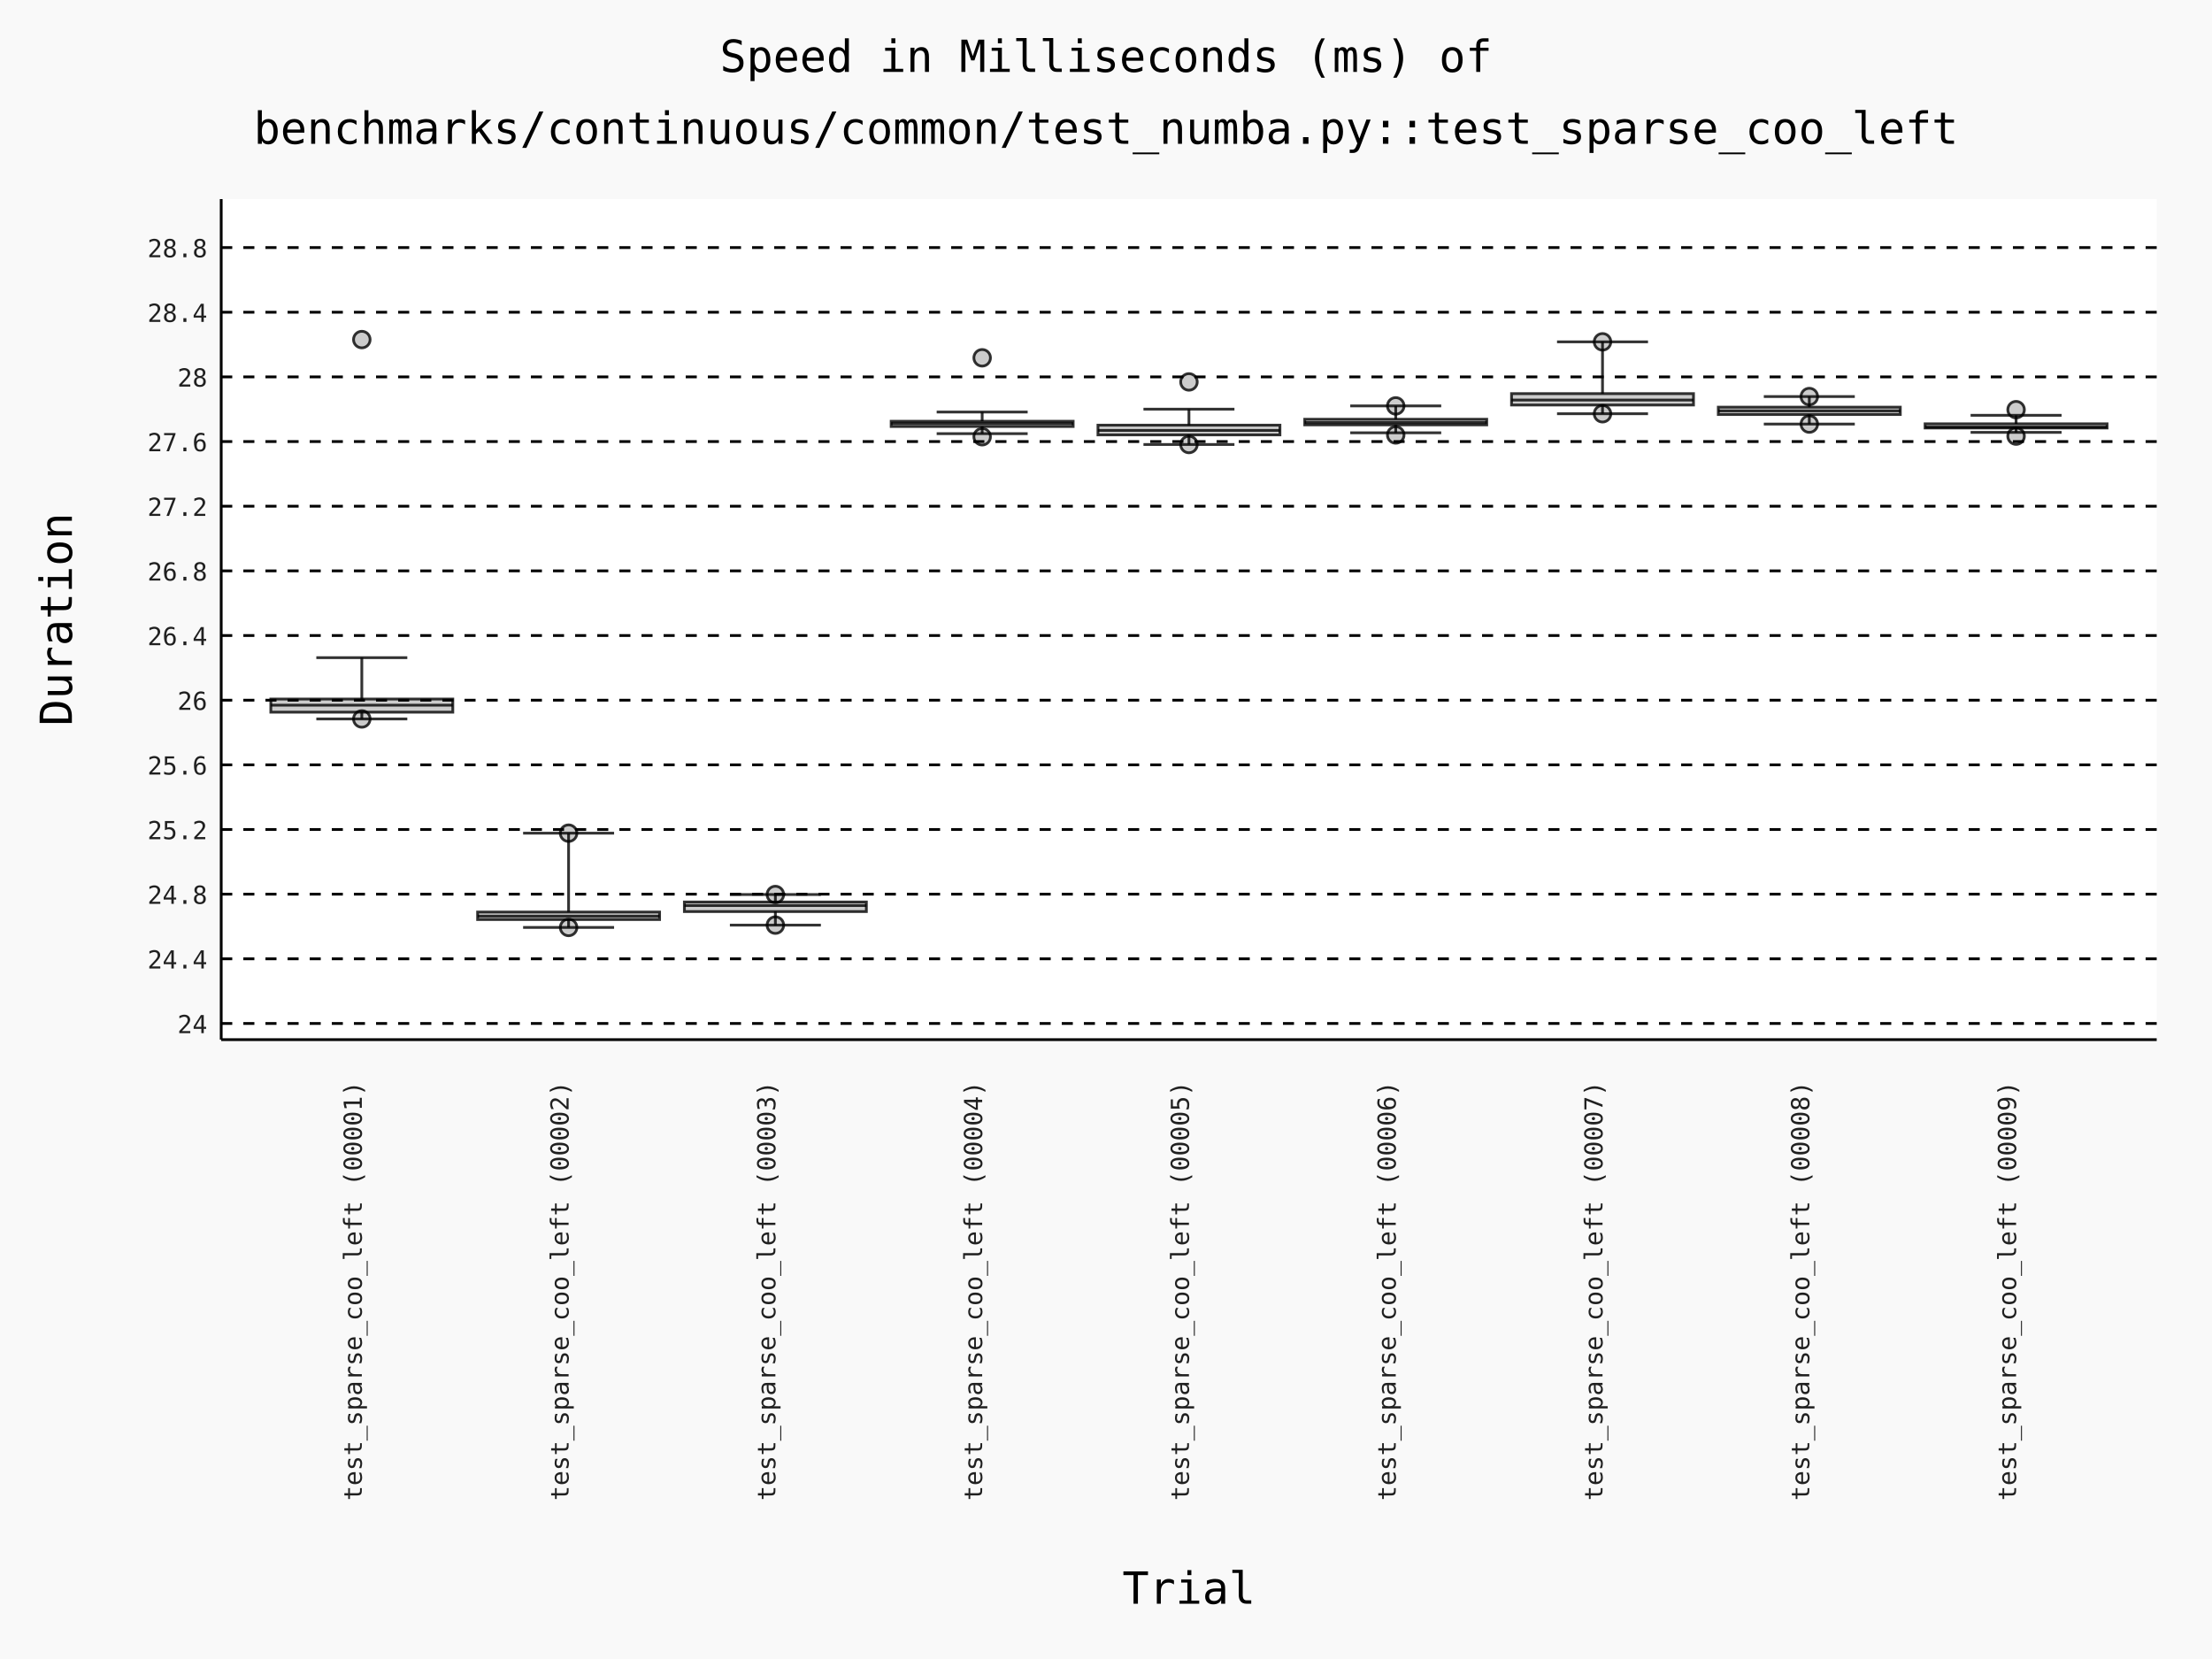
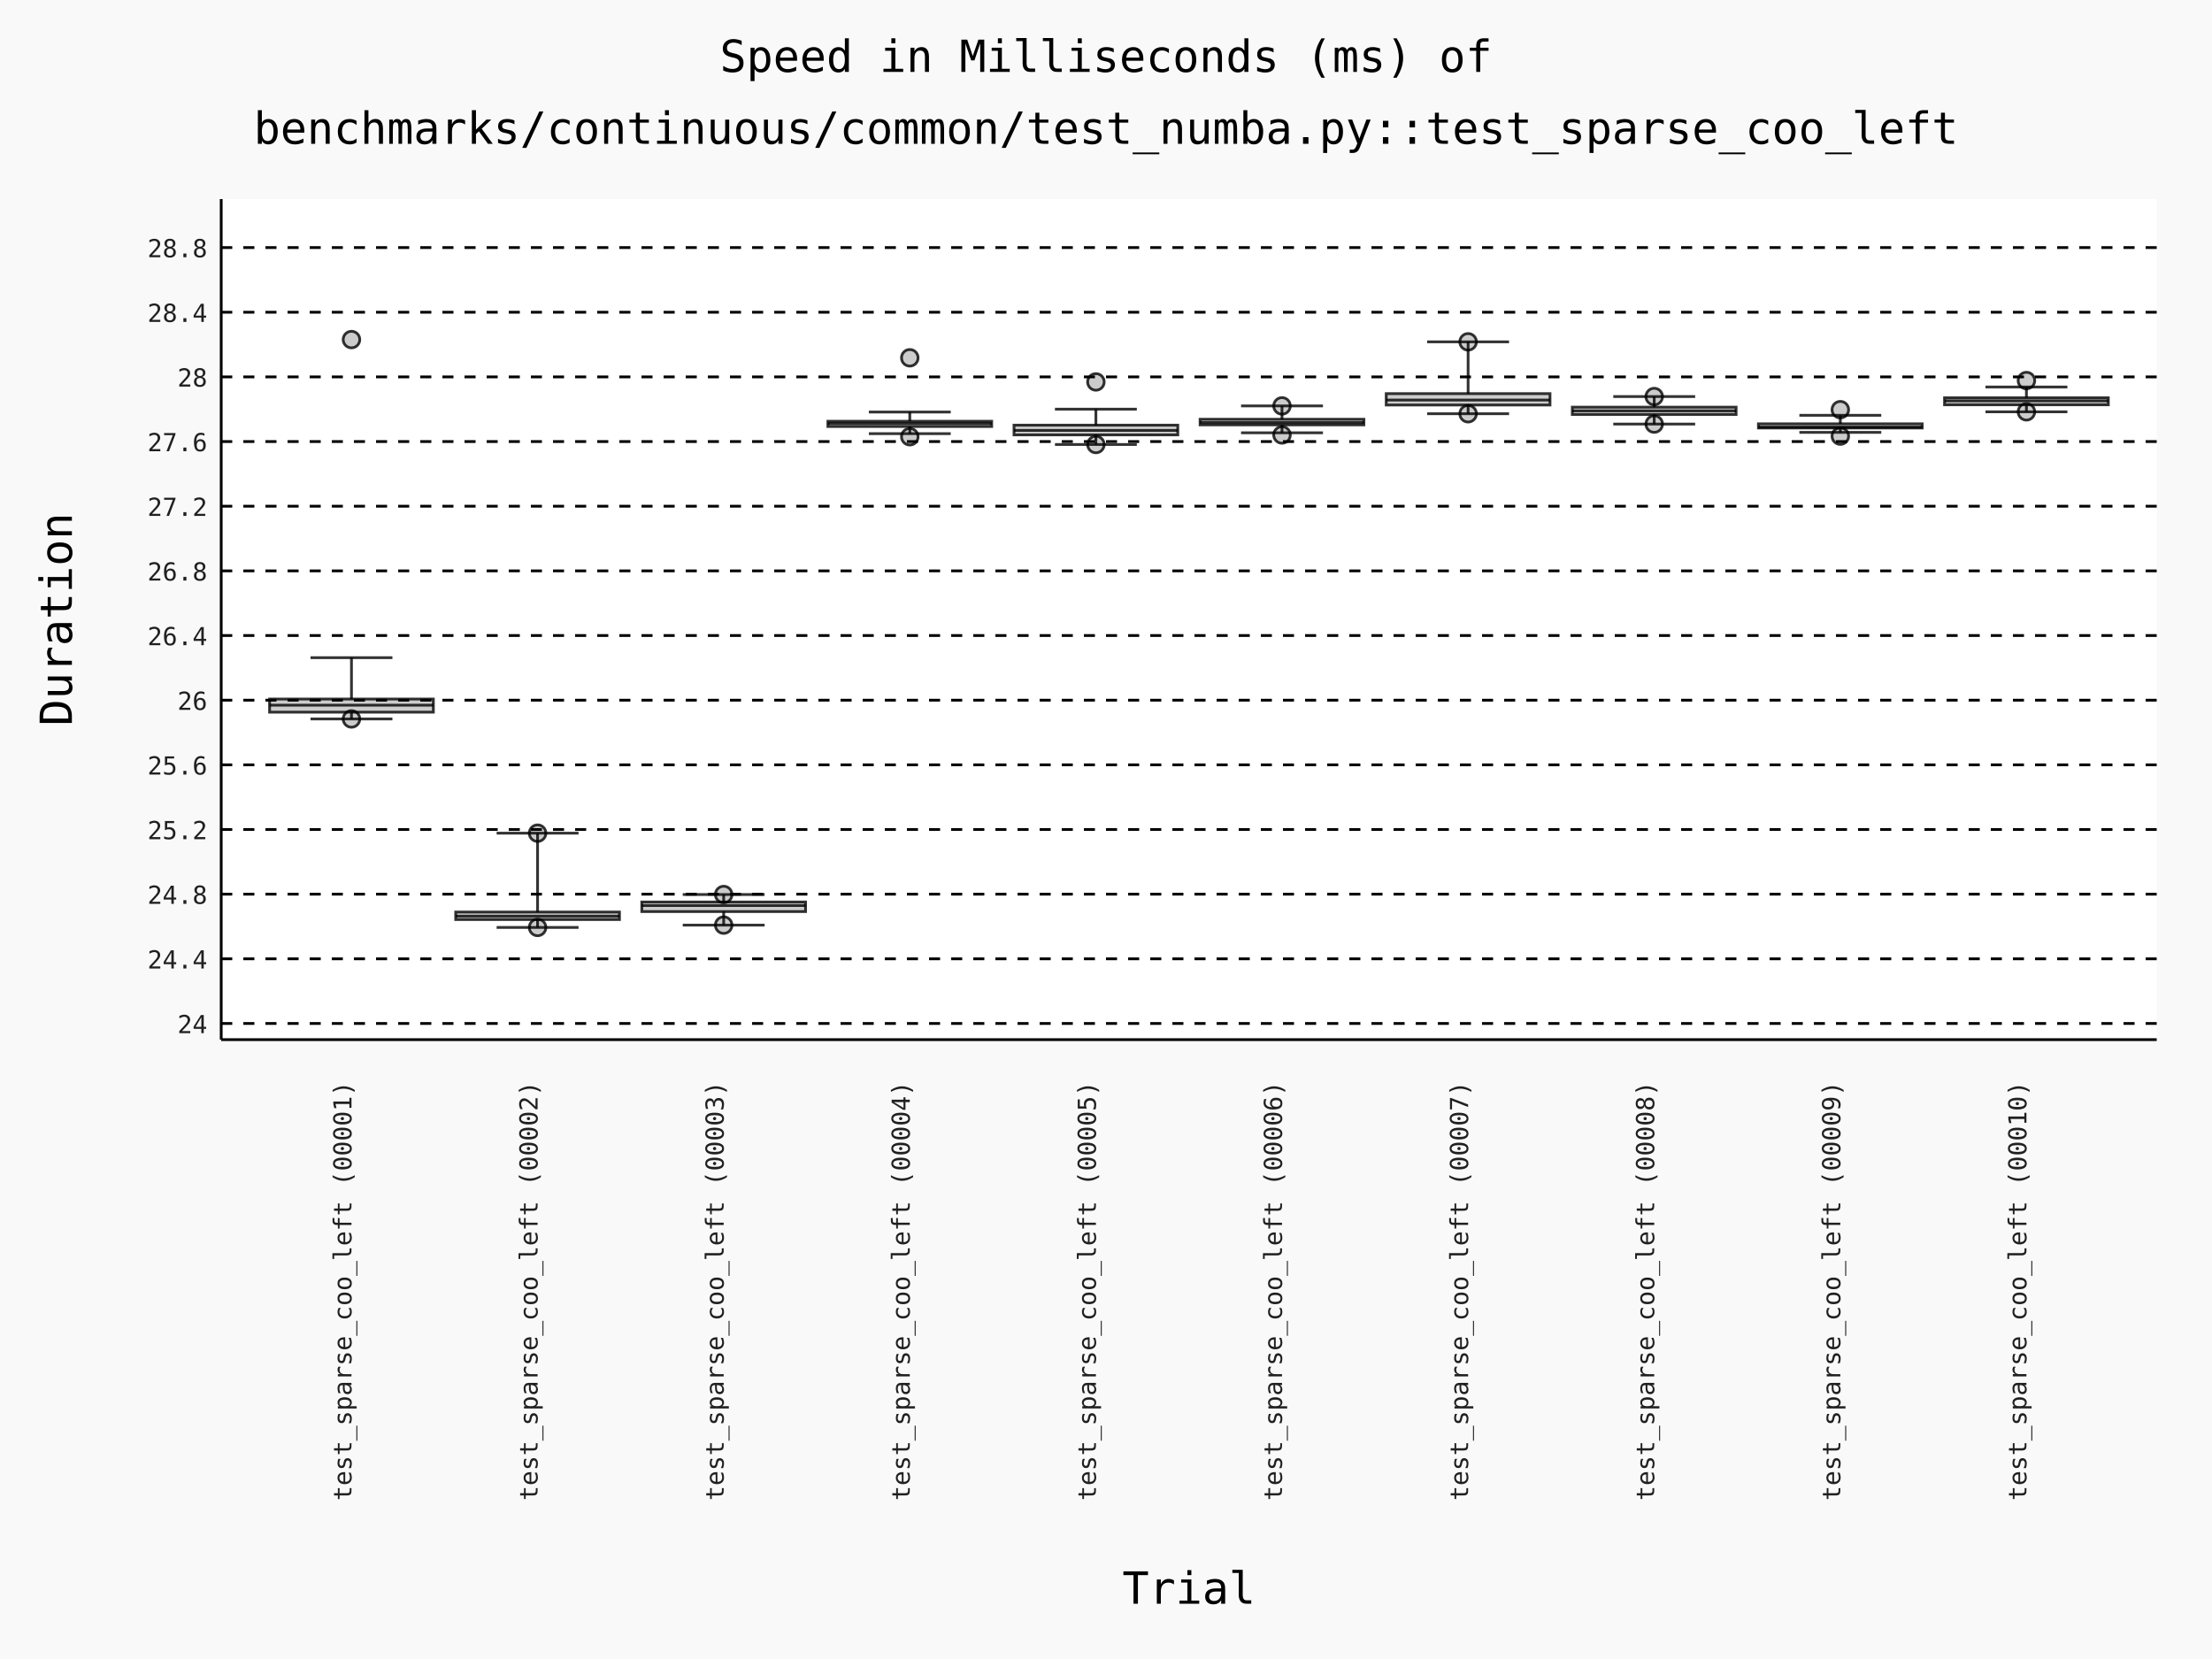
- <svg xmlns="http://www.w3.org/2000/svg" id="chart-2592ac19-e0fc-43cc-8544-bf3183330706" class="pygal-chart" viewBox="0 0 800 600">
+ <svg xmlns="http://www.w3.org/2000/svg" id="chart-195b8706-46e6-4182-ae21-75e64241de9d" class="pygal-chart" viewBox="0 0 800 600">
  <defs>
-     <style type="text/css">#chart-2592ac19-e0fc-43cc-8544-bf3183330706{-webkit-user-select:none;-webkit-font-smoothing:antialiased;font-family:Consolas,"Deja Vu Sans Mono","Bitstream Vera Sans Mono","Courier New",monospace}#chart-2592ac19-e0fc-43cc-8544-bf3183330706 .title{font-family:Consolas,"Deja Vu Sans Mono","Bitstream Vera Sans Mono","Courier New",monospace;font-size:16px}#chart-2592ac19-e0fc-43cc-8544-bf3183330706 .legends .legend text{font-family:Consolas,"Deja Vu Sans Mono","Bitstream Vera Sans Mono","Courier New",monospace;font-size:14px}#chart-2592ac19-e0fc-43cc-8544-bf3183330706 .axis text{font-family:Consolas,"Deja Vu Sans Mono","Bitstream Vera Sans Mono","Courier New",monospace;font-size:10px}#chart-2592ac19-e0fc-43cc-8544-bf3183330706 .axis text.major{font-family:Consolas,"Deja Vu Sans Mono","Bitstream Vera Sans Mono","Courier New",monospace;font-size:10px}#chart-2592ac19-e0fc-43cc-8544-bf3183330706 .text-overlay text.value{font-family:Consolas,"Deja Vu Sans Mono","Bitstream Vera Sans Mono","Courier New",monospace;font-size:16px}#chart-2592ac19-e0fc-43cc-8544-bf3183330706 .text-overlay text.label{font-family:Consolas,"Deja Vu Sans Mono","Bitstream Vera Sans Mono","Courier New",monospace;font-size:10px}#chart-2592ac19-e0fc-43cc-8544-bf3183330706 .tooltip{font-family:Consolas,"Deja Vu Sans Mono","Bitstream Vera Sans Mono","Courier New",monospace;font-size:14px}#chart-2592ac19-e0fc-43cc-8544-bf3183330706 text.no_data{font-family:Consolas,"Deja Vu Sans Mono","Bitstream Vera Sans Mono","Courier New",monospace;font-size:64px}
- #chart-2592ac19-e0fc-43cc-8544-bf3183330706{background-color:rgba(249,249,249,1)}#chart-2592ac19-e0fc-43cc-8544-bf3183330706 path,#chart-2592ac19-e0fc-43cc-8544-bf3183330706 line,#chart-2592ac19-e0fc-43cc-8544-bf3183330706 rect,#chart-2592ac19-e0fc-43cc-8544-bf3183330706 circle{-webkit-transition:150ms;-moz-transition:150ms;transition:150ms}#chart-2592ac19-e0fc-43cc-8544-bf3183330706 .graph &gt; .background{fill:rgba(249,249,249,1)}#chart-2592ac19-e0fc-43cc-8544-bf3183330706 .plot &gt; .background{fill:rgba(255,255,255,1)}#chart-2592ac19-e0fc-43cc-8544-bf3183330706 .graph{fill:rgba(0,0,0,.87)}#chart-2592ac19-e0fc-43cc-8544-bf3183330706 text.no_data{fill:rgba(0,0,0,1)}#chart-2592ac19-e0fc-43cc-8544-bf3183330706 .title{fill:rgba(0,0,0,1)}#chart-2592ac19-e0fc-43cc-8544-bf3183330706 .legends .legend text{fill:rgba(0,0,0,.87)}#chart-2592ac19-e0fc-43cc-8544-bf3183330706 .legends .legend:hover text{fill:rgba(0,0,0,1)}#chart-2592ac19-e0fc-43cc-8544-bf3183330706 .axis .line{stroke:rgba(0,0,0,1)}#chart-2592ac19-e0fc-43cc-8544-bf3183330706 .axis .guide.line{stroke:rgba(0,0,0,.54)}#chart-2592ac19-e0fc-43cc-8544-bf3183330706 .axis .major.line{stroke:rgba(0,0,0,.87)}#chart-2592ac19-e0fc-43cc-8544-bf3183330706 .axis text.major{fill:rgba(0,0,0,1)}#chart-2592ac19-e0fc-43cc-8544-bf3183330706 .axis.y .guides:hover .guide.line,#chart-2592ac19-e0fc-43cc-8544-bf3183330706 .line-graph .axis.x .guides:hover .guide.line,#chart-2592ac19-e0fc-43cc-8544-bf3183330706 .stackedline-graph .axis.x .guides:hover .guide.line,#chart-2592ac19-e0fc-43cc-8544-bf3183330706 .xy-graph .axis.x .guides:hover .guide.line{stroke:rgba(0,0,0,1)}#chart-2592ac19-e0fc-43cc-8544-bf3183330706 .axis .guides:hover text{fill:rgba(0,0,0,1)}#chart-2592ac19-e0fc-43cc-8544-bf3183330706 .reactive{fill-opacity:.7;stroke-opacity:.8;stroke-width:1}#chart-2592ac19-e0fc-43cc-8544-bf3183330706 .ci{stroke:rgba(0,0,0,.87)}#chart-2592ac19-e0fc-43cc-8544-bf3183330706 .reactive.active,#chart-2592ac19-e0fc-43cc-8544-bf3183330706 .active .reactive{fill-opacity:.8;stroke-opacity:.9;stroke-width:4}#chart-2592ac19-e0fc-43cc-8544-bf3183330706 .ci .reactive.active{stroke-width:1.5}#chart-2592ac19-e0fc-43cc-8544-bf3183330706 .series text{fill:rgba(0,0,0,1)}#chart-2592ac19-e0fc-43cc-8544-bf3183330706 .tooltip rect{fill:rgba(255,255,255,1);stroke:rgba(0,0,0,1);-webkit-transition:opacity 150ms;-moz-transition:opacity 150ms;transition:opacity 150ms}#chart-2592ac19-e0fc-43cc-8544-bf3183330706 .tooltip .label{fill:rgba(0,0,0,.87)}#chart-2592ac19-e0fc-43cc-8544-bf3183330706 .tooltip .label{fill:rgba(0,0,0,.87)}#chart-2592ac19-e0fc-43cc-8544-bf3183330706 .tooltip .legend{font-size:.8em;fill:rgba(0,0,0,.54)}#chart-2592ac19-e0fc-43cc-8544-bf3183330706 .tooltip .x_label{font-size:.6em;fill:rgba(0,0,0,1)}#chart-2592ac19-e0fc-43cc-8544-bf3183330706 .tooltip .xlink{font-size:.5em;text-decoration:underline}#chart-2592ac19-e0fc-43cc-8544-bf3183330706 .tooltip .value{font-size:1.5em}#chart-2592ac19-e0fc-43cc-8544-bf3183330706 .bound{font-size:.5em}#chart-2592ac19-e0fc-43cc-8544-bf3183330706 .max-value{font-size:.75em;fill:rgba(0,0,0,.54)}#chart-2592ac19-e0fc-43cc-8544-bf3183330706 .map-element{fill:rgba(255,255,255,1);stroke:rgba(0,0,0,.54) !important}#chart-2592ac19-e0fc-43cc-8544-bf3183330706 .map-element .reactive{fill-opacity:inherit;stroke-opacity:inherit}#chart-2592ac19-e0fc-43cc-8544-bf3183330706 .color-0,#chart-2592ac19-e0fc-43cc-8544-bf3183330706 .color-0 a:visited{stroke:#000000;fill:#000000}#chart-2592ac19-e0fc-43cc-8544-bf3183330706 .color-1,#chart-2592ac19-e0fc-43cc-8544-bf3183330706 .color-1 a:visited{stroke:#000000;fill:#000000}#chart-2592ac19-e0fc-43cc-8544-bf3183330706 .color-2,#chart-2592ac19-e0fc-43cc-8544-bf3183330706 .color-2 a:visited{stroke:#000000;fill:#000000}#chart-2592ac19-e0fc-43cc-8544-bf3183330706 .color-3,#chart-2592ac19-e0fc-43cc-8544-bf3183330706 .color-3 a:visited{stroke:#000000;fill:#000000}#chart-2592ac19-e0fc-43cc-8544-bf3183330706 .color-4,#chart-2592ac19-e0fc-43cc-8544-bf3183330706 .color-4 a:visited{stroke:#000000;fill:#000000}#chart-2592ac19-e0fc-43cc-8544-bf3183330706 .color-5,#chart-2592ac19-e0fc-43cc-8544-bf3183330706 .color-5 a:visited{stroke:#000000;fill:#000000}#chart-2592ac19-e0fc-43cc-8544-bf3183330706 .color-6,#chart-2592ac19-e0fc-43cc-8544-bf3183330706 .color-6 a:visited{stroke:#000000;fill:#000000}#chart-2592ac19-e0fc-43cc-8544-bf3183330706 .color-7,#chart-2592ac19-e0fc-43cc-8544-bf3183330706 .color-7 a:visited{stroke:#000000;fill:#000000}#chart-2592ac19-e0fc-43cc-8544-bf3183330706 .color-8,#chart-2592ac19-e0fc-43cc-8544-bf3183330706 .color-8 a:visited{stroke:#000000;fill:#000000}#chart-2592ac19-e0fc-43cc-8544-bf3183330706 .text-overlay .color-0 text{fill:white}#chart-2592ac19-e0fc-43cc-8544-bf3183330706 .text-overlay .color-1 text{fill:white}#chart-2592ac19-e0fc-43cc-8544-bf3183330706 .text-overlay .color-2 text{fill:white}#chart-2592ac19-e0fc-43cc-8544-bf3183330706 .text-overlay .color-3 text{fill:white}#chart-2592ac19-e0fc-43cc-8544-bf3183330706 .text-overlay .color-4 text{fill:white}#chart-2592ac19-e0fc-43cc-8544-bf3183330706 .text-overlay .color-5 text{fill:white}#chart-2592ac19-e0fc-43cc-8544-bf3183330706 .text-overlay .color-6 text{fill:white}#chart-2592ac19-e0fc-43cc-8544-bf3183330706 .text-overlay .color-7 text{fill:white}#chart-2592ac19-e0fc-43cc-8544-bf3183330706 .text-overlay .color-8 text{fill:white}
- #chart-2592ac19-e0fc-43cc-8544-bf3183330706 text.no_data{text-anchor:middle}#chart-2592ac19-e0fc-43cc-8544-bf3183330706 .guide.line{fill:none}#chart-2592ac19-e0fc-43cc-8544-bf3183330706 .centered{text-anchor:middle}#chart-2592ac19-e0fc-43cc-8544-bf3183330706 .title{text-anchor:middle}#chart-2592ac19-e0fc-43cc-8544-bf3183330706 .legends .legend text{fill-opacity:1}#chart-2592ac19-e0fc-43cc-8544-bf3183330706 .axis.x text{text-anchor:middle}#chart-2592ac19-e0fc-43cc-8544-bf3183330706 .axis.x:not(.web) text[transform]{text-anchor:start}#chart-2592ac19-e0fc-43cc-8544-bf3183330706 .axis.x:not(.web) text[transform].backwards{text-anchor:end}#chart-2592ac19-e0fc-43cc-8544-bf3183330706 .axis.y text{text-anchor:end}#chart-2592ac19-e0fc-43cc-8544-bf3183330706 .axis.y text[transform].backwards{text-anchor:start}#chart-2592ac19-e0fc-43cc-8544-bf3183330706 .axis.y2 text{text-anchor:start}#chart-2592ac19-e0fc-43cc-8544-bf3183330706 .axis.y2 text[transform].backwards{text-anchor:end}#chart-2592ac19-e0fc-43cc-8544-bf3183330706 .axis .guide.line{stroke-dasharray:4,4;stroke:black}#chart-2592ac19-e0fc-43cc-8544-bf3183330706 .axis .major.guide.line{stroke-dasharray:6,6;stroke:black}#chart-2592ac19-e0fc-43cc-8544-bf3183330706 .horizontal .axis.y .guide.line,#chart-2592ac19-e0fc-43cc-8544-bf3183330706 .horizontal .axis.y2 .guide.line,#chart-2592ac19-e0fc-43cc-8544-bf3183330706 .vertical .axis.x .guide.line{opacity:0}#chart-2592ac19-e0fc-43cc-8544-bf3183330706 .horizontal .axis.always_show .guide.line,#chart-2592ac19-e0fc-43cc-8544-bf3183330706 .vertical .axis.always_show .guide.line{opacity:1 !important}#chart-2592ac19-e0fc-43cc-8544-bf3183330706 .axis.y .guides:hover .guide.line,#chart-2592ac19-e0fc-43cc-8544-bf3183330706 .axis.y2 .guides:hover .guide.line,#chart-2592ac19-e0fc-43cc-8544-bf3183330706 .axis.x .guides:hover .guide.line{opacity:1}#chart-2592ac19-e0fc-43cc-8544-bf3183330706 .axis .guides:hover text{opacity:1}#chart-2592ac19-e0fc-43cc-8544-bf3183330706 .nofill{fill:none}#chart-2592ac19-e0fc-43cc-8544-bf3183330706 .subtle-fill{fill-opacity:.2}#chart-2592ac19-e0fc-43cc-8544-bf3183330706 .dot{stroke-width:1px;fill-opacity:1;stroke-opacity:1}#chart-2592ac19-e0fc-43cc-8544-bf3183330706 .dot.active{stroke-width:5px}#chart-2592ac19-e0fc-43cc-8544-bf3183330706 .dot.negative{fill:transparent}#chart-2592ac19-e0fc-43cc-8544-bf3183330706 text,#chart-2592ac19-e0fc-43cc-8544-bf3183330706 tspan{stroke:none !important}#chart-2592ac19-e0fc-43cc-8544-bf3183330706 .series text.active{opacity:1}#chart-2592ac19-e0fc-43cc-8544-bf3183330706 .tooltip rect{fill-opacity:.95;stroke-width:.5}#chart-2592ac19-e0fc-43cc-8544-bf3183330706 .tooltip text{fill-opacity:1}#chart-2592ac19-e0fc-43cc-8544-bf3183330706 .showable{visibility:hidden}#chart-2592ac19-e0fc-43cc-8544-bf3183330706 .showable.shown{visibility:visible}#chart-2592ac19-e0fc-43cc-8544-bf3183330706 .gauge-background{fill:rgba(229,229,229,1);stroke:none}#chart-2592ac19-e0fc-43cc-8544-bf3183330706 .bg-lines{stroke:rgba(249,249,249,1);stroke-width:2px}
+     <style type="text/css">#chart-195b8706-46e6-4182-ae21-75e64241de9d{-webkit-user-select:none;-webkit-font-smoothing:antialiased;font-family:Consolas,"Deja Vu Sans Mono","Bitstream Vera Sans Mono","Courier New",monospace}#chart-195b8706-46e6-4182-ae21-75e64241de9d .title{font-family:Consolas,"Deja Vu Sans Mono","Bitstream Vera Sans Mono","Courier New",monospace;font-size:16px}#chart-195b8706-46e6-4182-ae21-75e64241de9d .legends .legend text{font-family:Consolas,"Deja Vu Sans Mono","Bitstream Vera Sans Mono","Courier New",monospace;font-size:14px}#chart-195b8706-46e6-4182-ae21-75e64241de9d .axis text{font-family:Consolas,"Deja Vu Sans Mono","Bitstream Vera Sans Mono","Courier New",monospace;font-size:10px}#chart-195b8706-46e6-4182-ae21-75e64241de9d .axis text.major{font-family:Consolas,"Deja Vu Sans Mono","Bitstream Vera Sans Mono","Courier New",monospace;font-size:10px}#chart-195b8706-46e6-4182-ae21-75e64241de9d .text-overlay text.value{font-family:Consolas,"Deja Vu Sans Mono","Bitstream Vera Sans Mono","Courier New",monospace;font-size:16px}#chart-195b8706-46e6-4182-ae21-75e64241de9d .text-overlay text.label{font-family:Consolas,"Deja Vu Sans Mono","Bitstream Vera Sans Mono","Courier New",monospace;font-size:10px}#chart-195b8706-46e6-4182-ae21-75e64241de9d .tooltip{font-family:Consolas,"Deja Vu Sans Mono","Bitstream Vera Sans Mono","Courier New",monospace;font-size:14px}#chart-195b8706-46e6-4182-ae21-75e64241de9d text.no_data{font-family:Consolas,"Deja Vu Sans Mono","Bitstream Vera Sans Mono","Courier New",monospace;font-size:64px}
+ #chart-195b8706-46e6-4182-ae21-75e64241de9d{background-color:rgba(249,249,249,1)}#chart-195b8706-46e6-4182-ae21-75e64241de9d path,#chart-195b8706-46e6-4182-ae21-75e64241de9d line,#chart-195b8706-46e6-4182-ae21-75e64241de9d rect,#chart-195b8706-46e6-4182-ae21-75e64241de9d circle{-webkit-transition:150ms;-moz-transition:150ms;transition:150ms}#chart-195b8706-46e6-4182-ae21-75e64241de9d .graph &gt; .background{fill:rgba(249,249,249,1)}#chart-195b8706-46e6-4182-ae21-75e64241de9d .plot &gt; .background{fill:rgba(255,255,255,1)}#chart-195b8706-46e6-4182-ae21-75e64241de9d .graph{fill:rgba(0,0,0,.87)}#chart-195b8706-46e6-4182-ae21-75e64241de9d text.no_data{fill:rgba(0,0,0,1)}#chart-195b8706-46e6-4182-ae21-75e64241de9d .title{fill:rgba(0,0,0,1)}#chart-195b8706-46e6-4182-ae21-75e64241de9d .legends .legend text{fill:rgba(0,0,0,.87)}#chart-195b8706-46e6-4182-ae21-75e64241de9d .legends .legend:hover text{fill:rgba(0,0,0,1)}#chart-195b8706-46e6-4182-ae21-75e64241de9d .axis .line{stroke:rgba(0,0,0,1)}#chart-195b8706-46e6-4182-ae21-75e64241de9d .axis .guide.line{stroke:rgba(0,0,0,.54)}#chart-195b8706-46e6-4182-ae21-75e64241de9d .axis .major.line{stroke:rgba(0,0,0,.87)}#chart-195b8706-46e6-4182-ae21-75e64241de9d .axis text.major{fill:rgba(0,0,0,1)}#chart-195b8706-46e6-4182-ae21-75e64241de9d .axis.y .guides:hover .guide.line,#chart-195b8706-46e6-4182-ae21-75e64241de9d .line-graph .axis.x .guides:hover .guide.line,#chart-195b8706-46e6-4182-ae21-75e64241de9d .stackedline-graph .axis.x .guides:hover .guide.line,#chart-195b8706-46e6-4182-ae21-75e64241de9d .xy-graph .axis.x .guides:hover .guide.line{stroke:rgba(0,0,0,1)}#chart-195b8706-46e6-4182-ae21-75e64241de9d .axis .guides:hover text{fill:rgba(0,0,0,1)}#chart-195b8706-46e6-4182-ae21-75e64241de9d .reactive{fill-opacity:.7;stroke-opacity:.8;stroke-width:1}#chart-195b8706-46e6-4182-ae21-75e64241de9d .ci{stroke:rgba(0,0,0,.87)}#chart-195b8706-46e6-4182-ae21-75e64241de9d .reactive.active,#chart-195b8706-46e6-4182-ae21-75e64241de9d .active .reactive{fill-opacity:.8;stroke-opacity:.9;stroke-width:4}#chart-195b8706-46e6-4182-ae21-75e64241de9d .ci .reactive.active{stroke-width:1.5}#chart-195b8706-46e6-4182-ae21-75e64241de9d .series text{fill:rgba(0,0,0,1)}#chart-195b8706-46e6-4182-ae21-75e64241de9d .tooltip rect{fill:rgba(255,255,255,1);stroke:rgba(0,0,0,1);-webkit-transition:opacity 150ms;-moz-transition:opacity 150ms;transition:opacity 150ms}#chart-195b8706-46e6-4182-ae21-75e64241de9d .tooltip .label{fill:rgba(0,0,0,.87)}#chart-195b8706-46e6-4182-ae21-75e64241de9d .tooltip .label{fill:rgba(0,0,0,.87)}#chart-195b8706-46e6-4182-ae21-75e64241de9d .tooltip .legend{font-size:.8em;fill:rgba(0,0,0,.54)}#chart-195b8706-46e6-4182-ae21-75e64241de9d .tooltip .x_label{font-size:.6em;fill:rgba(0,0,0,1)}#chart-195b8706-46e6-4182-ae21-75e64241de9d .tooltip .xlink{font-size:.5em;text-decoration:underline}#chart-195b8706-46e6-4182-ae21-75e64241de9d .tooltip .value{font-size:1.5em}#chart-195b8706-46e6-4182-ae21-75e64241de9d .bound{font-size:.5em}#chart-195b8706-46e6-4182-ae21-75e64241de9d .max-value{font-size:.75em;fill:rgba(0,0,0,.54)}#chart-195b8706-46e6-4182-ae21-75e64241de9d .map-element{fill:rgba(255,255,255,1);stroke:rgba(0,0,0,.54) !important}#chart-195b8706-46e6-4182-ae21-75e64241de9d .map-element .reactive{fill-opacity:inherit;stroke-opacity:inherit}#chart-195b8706-46e6-4182-ae21-75e64241de9d .color-0,#chart-195b8706-46e6-4182-ae21-75e64241de9d .color-0 a:visited{stroke:#000000;fill:#000000}#chart-195b8706-46e6-4182-ae21-75e64241de9d .color-1,#chart-195b8706-46e6-4182-ae21-75e64241de9d .color-1 a:visited{stroke:#000000;fill:#000000}#chart-195b8706-46e6-4182-ae21-75e64241de9d .color-2,#chart-195b8706-46e6-4182-ae21-75e64241de9d .color-2 a:visited{stroke:#000000;fill:#000000}#chart-195b8706-46e6-4182-ae21-75e64241de9d .color-3,#chart-195b8706-46e6-4182-ae21-75e64241de9d .color-3 a:visited{stroke:#000000;fill:#000000}#chart-195b8706-46e6-4182-ae21-75e64241de9d .color-4,#chart-195b8706-46e6-4182-ae21-75e64241de9d .color-4 a:visited{stroke:#000000;fill:#000000}#chart-195b8706-46e6-4182-ae21-75e64241de9d .color-5,#chart-195b8706-46e6-4182-ae21-75e64241de9d .color-5 a:visited{stroke:#000000;fill:#000000}#chart-195b8706-46e6-4182-ae21-75e64241de9d .color-6,#chart-195b8706-46e6-4182-ae21-75e64241de9d .color-6 a:visited{stroke:#000000;fill:#000000}#chart-195b8706-46e6-4182-ae21-75e64241de9d .color-7,#chart-195b8706-46e6-4182-ae21-75e64241de9d .color-7 a:visited{stroke:#000000;fill:#000000}#chart-195b8706-46e6-4182-ae21-75e64241de9d .color-8,#chart-195b8706-46e6-4182-ae21-75e64241de9d .color-8 a:visited{stroke:#000000;fill:#000000}#chart-195b8706-46e6-4182-ae21-75e64241de9d .color-9,#chart-195b8706-46e6-4182-ae21-75e64241de9d .color-9 a:visited{stroke:#000000;fill:#000000}#chart-195b8706-46e6-4182-ae21-75e64241de9d .text-overlay .color-0 text{fill:white}#chart-195b8706-46e6-4182-ae21-75e64241de9d .text-overlay .color-1 text{fill:white}#chart-195b8706-46e6-4182-ae21-75e64241de9d .text-overlay .color-2 text{fill:white}#chart-195b8706-46e6-4182-ae21-75e64241de9d .text-overlay .color-3 text{fill:white}#chart-195b8706-46e6-4182-ae21-75e64241de9d .text-overlay .color-4 text{fill:white}#chart-195b8706-46e6-4182-ae21-75e64241de9d .text-overlay .color-5 text{fill:white}#chart-195b8706-46e6-4182-ae21-75e64241de9d .text-overlay .color-6 text{fill:white}#chart-195b8706-46e6-4182-ae21-75e64241de9d .text-overlay .color-7 text{fill:white}#chart-195b8706-46e6-4182-ae21-75e64241de9d .text-overlay .color-8 text{fill:white}#chart-195b8706-46e6-4182-ae21-75e64241de9d .text-overlay .color-9 text{fill:white}
+ #chart-195b8706-46e6-4182-ae21-75e64241de9d text.no_data{text-anchor:middle}#chart-195b8706-46e6-4182-ae21-75e64241de9d .guide.line{fill:none}#chart-195b8706-46e6-4182-ae21-75e64241de9d .centered{text-anchor:middle}#chart-195b8706-46e6-4182-ae21-75e64241de9d .title{text-anchor:middle}#chart-195b8706-46e6-4182-ae21-75e64241de9d .legends .legend text{fill-opacity:1}#chart-195b8706-46e6-4182-ae21-75e64241de9d .axis.x text{text-anchor:middle}#chart-195b8706-46e6-4182-ae21-75e64241de9d .axis.x:not(.web) text[transform]{text-anchor:start}#chart-195b8706-46e6-4182-ae21-75e64241de9d .axis.x:not(.web) text[transform].backwards{text-anchor:end}#chart-195b8706-46e6-4182-ae21-75e64241de9d .axis.y text{text-anchor:end}#chart-195b8706-46e6-4182-ae21-75e64241de9d .axis.y text[transform].backwards{text-anchor:start}#chart-195b8706-46e6-4182-ae21-75e64241de9d .axis.y2 text{text-anchor:start}#chart-195b8706-46e6-4182-ae21-75e64241de9d .axis.y2 text[transform].backwards{text-anchor:end}#chart-195b8706-46e6-4182-ae21-75e64241de9d .axis .guide.line{stroke-dasharray:4,4;stroke:black}#chart-195b8706-46e6-4182-ae21-75e64241de9d .axis .major.guide.line{stroke-dasharray:6,6;stroke:black}#chart-195b8706-46e6-4182-ae21-75e64241de9d .horizontal .axis.y .guide.line,#chart-195b8706-46e6-4182-ae21-75e64241de9d .horizontal .axis.y2 .guide.line,#chart-195b8706-46e6-4182-ae21-75e64241de9d .vertical .axis.x .guide.line{opacity:0}#chart-195b8706-46e6-4182-ae21-75e64241de9d .horizontal .axis.always_show .guide.line,#chart-195b8706-46e6-4182-ae21-75e64241de9d .vertical .axis.always_show .guide.line{opacity:1 !important}#chart-195b8706-46e6-4182-ae21-75e64241de9d .axis.y .guides:hover .guide.line,#chart-195b8706-46e6-4182-ae21-75e64241de9d .axis.y2 .guides:hover .guide.line,#chart-195b8706-46e6-4182-ae21-75e64241de9d .axis.x .guides:hover .guide.line{opacity:1}#chart-195b8706-46e6-4182-ae21-75e64241de9d .axis .guides:hover text{opacity:1}#chart-195b8706-46e6-4182-ae21-75e64241de9d .nofill{fill:none}#chart-195b8706-46e6-4182-ae21-75e64241de9d .subtle-fill{fill-opacity:.2}#chart-195b8706-46e6-4182-ae21-75e64241de9d .dot{stroke-width:1px;fill-opacity:1;stroke-opacity:1}#chart-195b8706-46e6-4182-ae21-75e64241de9d .dot.active{stroke-width:5px}#chart-195b8706-46e6-4182-ae21-75e64241de9d .dot.negative{fill:transparent}#chart-195b8706-46e6-4182-ae21-75e64241de9d text,#chart-195b8706-46e6-4182-ae21-75e64241de9d tspan{stroke:none !important}#chart-195b8706-46e6-4182-ae21-75e64241de9d .series text.active{opacity:1}#chart-195b8706-46e6-4182-ae21-75e64241de9d .tooltip rect{fill-opacity:.95;stroke-width:.5}#chart-195b8706-46e6-4182-ae21-75e64241de9d .tooltip text{fill-opacity:1}#chart-195b8706-46e6-4182-ae21-75e64241de9d .showable{visibility:hidden}#chart-195b8706-46e6-4182-ae21-75e64241de9d .showable.shown{visibility:visible}#chart-195b8706-46e6-4182-ae21-75e64241de9d .gauge-background{fill:rgba(229,229,229,1);stroke:none}#chart-195b8706-46e6-4182-ae21-75e64241de9d .bg-lines{stroke:rgba(249,249,249,1);stroke-width:2px}
.tooltip .value{font-size:1em !important}.axis text{font-size:9px !important}</style>
  </defs>
  <g class="graph custombox-graph vertical">
    <rect x="0" y="0" width="800" height="600" class="background" />
    <g transform="translate(80, 72)" class="plot">
      <rect x="0" y="0" width="700.0" height="304.0" class="background" />
      <g class="axis y always_show">
        <path d="M0 304 h700" class="line" />
        <g class="guides">
          <path d="M0 298.154 h700" class="guide line" />
          <text x="-5" y="301.654" class="">24</text>
        </g>
        <g class="guides">
          <path d="M0 274.769 h700" class="guide line" />
          <text x="-5" y="278.269" class="">24.4</text>
        </g>
        <g class="guides">
          <path d="M0 251.385 h700" class="guide line" />
          <text x="-5" y="254.885" class="">24.8</text>
        </g>
        <g class="guides">
          <path d="M0 228 h700" class="guide line" />
          <text x="-5" y="231.5" class="">25.2</text>
        </g>
        <g class="guides">
          <path d="M0 204.615 h700" class="guide line" />
          <text x="-5" y="208.115" class="">25.6</text>
        </g>
        <g class="guides">
          <path d="M0 181.231 h700" class="guide line" />
          <text x="-5" y="184.731" class="">26</text>
        </g>
        <g class="guides">
          <path d="M0 157.846 h700" class="guide line" />
          <text x="-5" y="161.346" class="">26.4</text>
        </g>
        <g class="guides">
          <path d="M0 134.462 h700" class="guide line" />
          <text x="-5" y="137.962" class="">26.8</text>
        </g>
        <g class="guides">
          <path d="M0 111.077 h700" class="guide line" />
          <text x="-5" y="114.577" class="">27.2</text>
        </g>
        <g class="guides">
          <path d="M0 87.692 h700" class="guide line" />
          <text x="-5" y="91.192" class="">27.6</text>
        </g>
        <g class="guides">
          <path d="M0 64.308 h700" class="guide line" />
          <text x="-5" y="67.808" class="">28</text>
        </g>
        <g class="guides">
          <path d="M0 40.923 h700" class="guide line" />
          <text x="-5" y="44.423" class="">28.4</text>
        </g>
        <g class="guides">
          <path d="M0 17.538 h700" class="guide line" />
          <text x="-5" y="21.038" class="">28.8</text>
        </g>
      </g>
      <g class="axis x">
        <path d="M0 0 v304" class="line" />
        <g class="guides">
-           <path d="M50.855 0 v304" class="guide line" />
-           <text x="50.855" y="319.0" class="backwards" transform="rotate(270 50.8547 319)">test_sparse_coo_left (00001)</text>
-         </g>
-         <g class="guides">
-           <path d="M125.641 0 v304" class="guide line" />
-           <text x="125.641" y="319.0" class="backwards" transform="rotate(270 125.641 319)">test_sparse_coo_left (00002)</text>
-         </g>
-         <g class="guides">
-           <path d="M200.427 0 v304" class="guide line" />
-           <text x="200.427" y="319.0" class="backwards" transform="rotate(270 200.4273 319)">test_sparse_coo_left (00003)</text>
-         </g>
-         <g class="guides">
-           <path d="M275.214 0 v304" class="guide line" />
-           <text x="275.214" y="319.0" class="backwards" transform="rotate(270 275.2137 319)">test_sparse_coo_left (00004)</text>
-         </g>
-         <g class="guides">
-           <path d="M350 0 v304" class="guide line" />
-           <text x="350.0" y="319.0" class="backwards" transform="rotate(270 350 319)">test_sparse_coo_left (00005)</text>
-         </g>
-         <g class="guides">
-           <path d="M424.786 0 v304" class="guide line" />
-           <text x="424.786" y="319.0" class="backwards" transform="rotate(270 424.7863 319)">test_sparse_coo_left (00006)</text>
-         </g>
-         <g class="guides">
-           <path d="M499.573 0 v304" class="guide line" />
-           <text x="499.573" y="319.0" class="backwards" transform="rotate(270 499.5727 319)">test_sparse_coo_left (00007)</text>
-         </g>
-         <g class="guides">
-           <path d="M574.359 0 v304" class="guide line" />
-           <text x="574.359" y="319.0" class="backwards" transform="rotate(270 574.359 319)">test_sparse_coo_left (00008)</text>
-         </g>
-         <g class="guides">
-           <path d="M649.145 0 v304" class="guide line" />
-           <text x="649.145" y="319.0" class="backwards" transform="rotate(270 649.1453 319)">test_sparse_coo_left (00009)</text>
+           <path d="M47.115 0 v304" class="guide line" />
+           <text x="47.115" y="319.0" class="backwards" transform="rotate(270 47.11539 319)">test_sparse_coo_left (00001)</text>
+         </g>
+         <g class="guides">
+           <path d="M114.423 0 v304" class="guide line" />
+           <text x="114.423" y="319.0" class="backwards" transform="rotate(270 114.4231 319)">test_sparse_coo_left (00002)</text>
+         </g>
+         <g class="guides">
+           <path d="M181.731 0 v304" class="guide line" />
+           <text x="181.731" y="319.0" class="backwards" transform="rotate(270 181.7308 319)">test_sparse_coo_left (00003)</text>
+         </g>
+         <g class="guides">
+           <path d="M249.038 0 v304" class="guide line" />
+           <text x="249.038" y="319.0" class="backwards" transform="rotate(270 249.0385 319)">test_sparse_coo_left (00004)</text>
+         </g>
+         <g class="guides">
+           <path d="M316.346 0 v304" class="guide line" />
+           <text x="316.346" y="319.0" class="backwards" transform="rotate(270 316.3462 319)">test_sparse_coo_left (00005)</text>
+         </g>
+         <g class="guides">
+           <path d="M383.654 0 v304" class="guide line" />
+           <text x="383.654" y="319.0" class="backwards" transform="rotate(270 383.6538 319)">test_sparse_coo_left (00006)</text>
+         </g>
+         <g class="guides">
+           <path d="M450.962 0 v304" class="guide line" />
+           <text x="450.962" y="319.0" class="backwards" transform="rotate(270 450.9615 319)">test_sparse_coo_left (00007)</text>
+         </g>
+         <g class="guides">
+           <path d="M518.269 0 v304" class="guide line" />
+           <text x="518.269" y="319.0" class="backwards" transform="rotate(270 518.2692 319)">test_sparse_coo_left (00008)</text>
+         </g>
+         <g class="guides">
+           <path d="M585.577 0 v304" class="guide line" />
+           <text x="585.577" y="319.0" class="backwards" transform="rotate(270 585.5769 319)">test_sparse_coo_left (00009)</text>
+         </g>
+         <g class="guides">
+           <path d="M652.885 0 v304" class="guide line" />
+           <text x="652.885" y="319.0" class="backwards" transform="rotate(270 652.8846 319)">test_sparse_coo_left (00010)</text>
        </g>
      </g>
      <g class="series serie-0 color-0">
        <g class="boxes">
          <g class="box">
-             <path stroke-width="3" d="M34.402 188.019 L67.308 188.019" class="reactive tooltip-trigger" />
-             <path stroke-width="3" d="M17.949 183.039 L83.761 183.039" class="reactive tooltip-trigger" />
-             <path stroke-width="3" d="M34.402 165.856 L67.308 165.856" class="reactive tooltip-trigger" />
-             <path stroke-width="2" d="M50.855 188.019 L50.855 185.566" class="reactive tooltip-trigger" />
-             <path stroke-width="2" d="M50.855 165.856 L50.855 180.817" class="reactive tooltip-trigger" />
-             <rect x="17.949" y="180.817" height="4.75" width="65.812" class="subtle-fill reactive tooltip-trigger" />
-             <circle cx="50.855" cy="188.019" r="3" class="subtle-fill reactive tooltip-trigger" />
-             <circle cx="50.855" cy="50.81" r="3" class="subtle-fill reactive tooltip-trigger" />
+             <path stroke-width="3" d="M32.308 188.019 L61.923 188.019" class="reactive tooltip-trigger" />
+             <path stroke-width="3" d="M17.5 183.039 L76.731 183.039" class="reactive tooltip-trigger" />
+             <path stroke-width="3" d="M32.308 165.856 L61.923 165.856" class="reactive tooltip-trigger" />
+             <path stroke-width="2" d="M47.115 188.019 L47.115 185.566" class="reactive tooltip-trigger" />
+             <path stroke-width="2" d="M47.115 165.856 L47.115 180.817" class="reactive tooltip-trigger" />
+             <rect x="17.5" y="180.817" height="4.75" width="59.231" class="subtle-fill reactive tooltip-trigger" />
+             <circle cx="47.115" cy="188.019" r="3" class="subtle-fill reactive tooltip-trigger" />
+             <circle cx="47.115" cy="50.81" r="3" class="subtle-fill reactive tooltip-trigger" />
          </g>
        </g>
      </g>
      <g class="series serie-1 color-1">
        <g class="boxes">
          <g class="box">
-             <path stroke-width="3" d="M109.188 263.421 L142.094 263.421" class="reactive tooltip-trigger" />
-             <path stroke-width="3" d="M92.735 259.327 L158.547 259.327" class="reactive tooltip-trigger" />
-             <path stroke-width="3" d="M109.188 229.328 L142.094 229.328" class="reactive tooltip-trigger" />
-             <path stroke-width="2" d="M125.641 263.421 L125.641 260.565" class="reactive tooltip-trigger" />
-             <path stroke-width="2" d="M125.641 229.328 L125.641 257.852" class="reactive tooltip-trigger" />
-             <rect x="92.735" y="257.852" height="2.713" width="65.812" class="subtle-fill reactive tooltip-trigger" />
-             <circle cx="125.641" cy="263.421" r="3" class="subtle-fill reactive tooltip-trigger" />
-             <circle cx="125.641" cy="229.328" r="3" class="subtle-fill reactive tooltip-trigger" />
+             <path stroke-width="3" d="M99.615 263.421 L129.231 263.421" class="reactive tooltip-trigger" />
+             <path stroke-width="3" d="M84.808 259.327 L144.038 259.327" class="reactive tooltip-trigger" />
+             <path stroke-width="3" d="M99.615 229.328 L129.231 229.328" class="reactive tooltip-trigger" />
+             <path stroke-width="2" d="M114.423 263.421 L114.423 260.565" class="reactive tooltip-trigger" />
+             <path stroke-width="2" d="M114.423 229.328 L114.423 257.852" class="reactive tooltip-trigger" />
+             <rect x="84.808" y="257.852" height="2.713" width="59.231" class="subtle-fill reactive tooltip-trigger" />
+             <circle cx="114.423" cy="263.421" r="3" class="subtle-fill reactive tooltip-trigger" />
+             <circle cx="114.423" cy="229.328" r="3" class="subtle-fill reactive tooltip-trigger" />
          </g>
        </g>
      </g>
      <g class="series serie-2 color-2">
        <g class="boxes">
          <g class="box">
-             <path stroke-width="3" d="M183.974 262.584 L216.88 262.584" class="reactive tooltip-trigger" />
-             <path stroke-width="3" d="M167.521 255.503 L233.333 255.503" class="reactive tooltip-trigger" />
-             <path stroke-width="3" d="M183.974 251.515 L216.88 251.515" class="reactive tooltip-trigger" />
-             <path stroke-width="2" d="M200.427 262.584 L200.427 257.681" class="reactive tooltip-trigger" />
-             <path stroke-width="2" d="M200.427 251.515 L200.427 254.217" class="reactive tooltip-trigger" />
-             <rect x="167.521" y="254.217" height="3.464" width="65.812" class="subtle-fill reactive tooltip-trigger" />
-             <circle cx="200.427" cy="262.584" r="3" class="subtle-fill reactive tooltip-trigger" />
-             <circle cx="200.427" cy="251.515" r="3" class="subtle-fill reactive tooltip-trigger" />
+             <path stroke-width="3" d="M166.923 262.584 L196.538 262.584" class="reactive tooltip-trigger" />
+             <path stroke-width="3" d="M152.115 255.503 L211.346 255.503" class="reactive tooltip-trigger" />
+             <path stroke-width="3" d="M166.923 251.515 L196.538 251.515" class="reactive tooltip-trigger" />
+             <path stroke-width="2" d="M181.731 262.584 L181.731 257.681" class="reactive tooltip-trigger" />
+             <path stroke-width="2" d="M181.731 251.515 L181.731 254.217" class="reactive tooltip-trigger" />
+             <rect x="152.115" y="254.217" height="3.464" width="59.231" class="subtle-fill reactive tooltip-trigger" />
+             <circle cx="181.731" cy="262.584" r="3" class="subtle-fill reactive tooltip-trigger" />
+             <circle cx="181.731" cy="251.515" r="3" class="subtle-fill reactive tooltip-trigger" />
          </g>
        </g>
      </g>
      <g class="series serie-3 color-3">
        <g class="boxes">
          <g class="box">
-             <path stroke-width="3" d="M258.761 84.836 L291.667 84.836" class="reactive tooltip-trigger" />
-             <path stroke-width="3" d="M242.308 81.154 L308.12 81.154" class="reactive tooltip-trigger" />
-             <path stroke-width="3" d="M258.761 77.018 L291.667 77.018" class="reactive tooltip-trigger" />
-             <path stroke-width="2" d="M275.214 84.836 L275.214 82.249" class="reactive tooltip-trigger" />
-             <path stroke-width="2" d="M275.214 77.018 L275.214 80.352" class="reactive tooltip-trigger" />
-             <rect x="242.308" y="80.352" height="1.897" width="65.812" class="subtle-fill reactive tooltip-trigger" />
-             <circle cx="275.214" cy="85.95" r="3" class="subtle-fill reactive tooltip-trigger" />
-             <circle cx="275.214" cy="57.408" r="3" class="subtle-fill reactive tooltip-trigger" />
+             <path stroke-width="3" d="M234.231 84.836 L263.846 84.836" class="reactive tooltip-trigger" />
+             <path stroke-width="3" d="M219.423 81.154 L278.654 81.154" class="reactive tooltip-trigger" />
+             <path stroke-width="3" d="M234.231 77.018 L263.846 77.018" class="reactive tooltip-trigger" />
+             <path stroke-width="2" d="M249.038 84.836 L249.038 82.249" class="reactive tooltip-trigger" />
+             <path stroke-width="2" d="M249.038 77.018 L249.038 80.352" class="reactive tooltip-trigger" />
+             <rect x="219.423" y="80.352" height="1.897" width="59.231" class="subtle-fill reactive tooltip-trigger" />
+             <circle cx="249.038" cy="85.95" r="3" class="subtle-fill reactive tooltip-trigger" />
+             <circle cx="249.038" cy="57.408" r="3" class="subtle-fill reactive tooltip-trigger" />
          </g>
        </g>
      </g>
      <g class="series serie-4 color-4">
        <g class="boxes">
          <g class="box">
-             <path stroke-width="3" d="M333.547 88.76 L366.453 88.76" class="reactive tooltip-trigger" />
-             <path stroke-width="3" d="M317.094 83.664 L382.906 83.664" class="reactive tooltip-trigger" />
-             <path stroke-width="3" d="M333.547 75.977 L366.453 75.977" class="reactive tooltip-trigger" />
-             <path stroke-width="2" d="M350 88.76 L350 85.284" class="reactive tooltip-trigger" />
-             <path stroke-width="2" d="M350 75.977 L350 81.765" class="reactive tooltip-trigger" />
-             <rect x="317.094" y="81.765" height="3.519" width="65.812" class="subtle-fill reactive tooltip-trigger" />
-             <circle cx="350.0" cy="88.76" r="3" class="subtle-fill reactive tooltip-trigger" />
-             <circle cx="350.0" cy="66.129" r="3" class="subtle-fill reactive tooltip-trigger" />
+             <path stroke-width="3" d="M301.538 88.76 L331.154 88.76" class="reactive tooltip-trigger" />
+             <path stroke-width="3" d="M286.731 83.664 L345.962 83.664" class="reactive tooltip-trigger" />
+             <path stroke-width="3" d="M301.538 75.977 L331.154 75.977" class="reactive tooltip-trigger" />
+             <path stroke-width="2" d="M316.346 88.76 L316.346 85.284" class="reactive tooltip-trigger" />
+             <path stroke-width="2" d="M316.346 75.977 L316.346 81.765" class="reactive tooltip-trigger" />
+             <rect x="286.731" y="81.765" height="3.519" width="59.231" class="subtle-fill reactive tooltip-trigger" />
+             <circle cx="316.346" cy="88.76" r="3" class="subtle-fill reactive tooltip-trigger" />
+             <circle cx="316.346" cy="66.129" r="3" class="subtle-fill reactive tooltip-trigger" />
          </g>
        </g>
      </g>
      <g class="series serie-5 color-5">
        <g class="boxes">
          <g class="box">
-             <path stroke-width="3" d="M408.333 84.526 L441.239 84.526" class="reactive tooltip-trigger" />
-             <path stroke-width="3" d="M391.88 80.819 L457.692 80.819" class="reactive tooltip-trigger" />
-             <path stroke-width="3" d="M408.333 74.801 L441.239 74.801" class="reactive tooltip-trigger" />
-             <path stroke-width="2" d="M424.786 84.526 L424.786 81.664" class="reactive tooltip-trigger" />
-             <path stroke-width="2" d="M424.786 74.801 L424.786 79.63" class="reactive tooltip-trigger" />
-             <rect x="391.88" y="79.63" height="2.034" width="65.812" class="subtle-fill reactive tooltip-trigger" />
-             <circle cx="424.786" cy="85.3" r="3" class="subtle-fill reactive tooltip-trigger" />
-             <circle cx="424.786" cy="74.801" r="3" class="subtle-fill reactive tooltip-trigger" />
+             <path stroke-width="3" d="M368.846 84.526 L398.462 84.526" class="reactive tooltip-trigger" />
+             <path stroke-width="3" d="M354.038 80.819 L413.269 80.819" class="reactive tooltip-trigger" />
+             <path stroke-width="3" d="M368.846 74.801 L398.462 74.801" class="reactive tooltip-trigger" />
+             <path stroke-width="2" d="M383.654 84.526 L383.654 81.664" class="reactive tooltip-trigger" />
+             <path stroke-width="2" d="M383.654 74.801 L383.654 79.63" class="reactive tooltip-trigger" />
+             <rect x="354.038" y="79.63" height="2.034" width="59.231" class="subtle-fill reactive tooltip-trigger" />
+             <circle cx="383.654" cy="85.3" r="3" class="subtle-fill reactive tooltip-trigger" />
+             <circle cx="383.654" cy="74.801" r="3" class="subtle-fill reactive tooltip-trigger" />
          </g>
        </g>
      </g>
      <g class="series serie-6 color-6">
        <g class="boxes">
          <g class="box">
-             <path stroke-width="3" d="M483.12 77.634 L516.026 77.634" class="reactive tooltip-trigger" />
-             <path stroke-width="3" d="M466.667 72.681 L532.479 72.681" class="reactive tooltip-trigger" />
-             <path stroke-width="3" d="M483.12 51.632 L516.026 51.632" class="reactive tooltip-trigger" />
-             <path stroke-width="2" d="M499.573 77.634 L499.573 74.481" class="reactive tooltip-trigger" />
-             <path stroke-width="2" d="M499.573 51.632 L499.573 70.36" class="reactive tooltip-trigger" />
-             <rect x="466.667" y="70.36" height="4.12" width="65.812" class="subtle-fill reactive tooltip-trigger" />
-             <circle cx="499.573" cy="77.634" r="3" class="subtle-fill reactive tooltip-trigger" />
-             <circle cx="499.573" cy="51.632" r="3" class="subtle-fill reactive tooltip-trigger" />
+             <path stroke-width="3" d="M436.154 77.634 L465.769 77.634" class="reactive tooltip-trigger" />
+             <path stroke-width="3" d="M421.346 72.681 L480.577 72.681" class="reactive tooltip-trigger" />
+             <path stroke-width="3" d="M436.154 51.632 L465.769 51.632" class="reactive tooltip-trigger" />
+             <path stroke-width="2" d="M450.962 77.634 L450.962 74.481" class="reactive tooltip-trigger" />
+             <path stroke-width="2" d="M450.962 51.632 L450.962 70.36" class="reactive tooltip-trigger" />
+             <rect x="421.346" y="70.36" height="4.12" width="59.231" class="subtle-fill reactive tooltip-trigger" />
+             <circle cx="450.962" cy="77.634" r="3" class="subtle-fill reactive tooltip-trigger" />
+             <circle cx="450.962" cy="51.632" r="3" class="subtle-fill reactive tooltip-trigger" />
          </g>
        </g>
      </g>
      <g class="series serie-7 color-7">
        <g class="boxes">
          <g class="box">
-             <path stroke-width="3" d="M557.906 81.37 L590.812 81.37" class="reactive tooltip-trigger" />
-             <path stroke-width="3" d="M541.453 76.597 L607.265 76.597" class="reactive tooltip-trigger" />
-             <path stroke-width="3" d="M557.906 71.419 L590.812 71.419" class="reactive tooltip-trigger" />
-             <path stroke-width="2" d="M574.359 81.37 L574.359 77.917" class="reactive tooltip-trigger" />
-             <path stroke-width="2" d="M574.359 71.419 L574.359 75.255" class="reactive tooltip-trigger" />
-             <rect x="541.453" y="75.255" height="2.662" width="65.812" class="subtle-fill reactive tooltip-trigger" />
-             <circle cx="574.359" cy="81.37" r="3" class="subtle-fill reactive tooltip-trigger" />
-             <circle cx="574.359" cy="71.419" r="3" class="subtle-fill reactive tooltip-trigger" />
+             <path stroke-width="3" d="M503.462 81.37 L533.077 81.37" class="reactive tooltip-trigger" />
+             <path stroke-width="3" d="M488.654 76.597 L547.885 76.597" class="reactive tooltip-trigger" />
+             <path stroke-width="3" d="M503.462 71.419 L533.077 71.419" class="reactive tooltip-trigger" />
+             <path stroke-width="2" d="M518.269 81.37 L518.269 77.917" class="reactive tooltip-trigger" />
+             <path stroke-width="2" d="M518.269 71.419 L518.269 75.255" class="reactive tooltip-trigger" />
+             <rect x="488.654" y="75.255" height="2.662" width="59.231" class="subtle-fill reactive tooltip-trigger" />
+             <circle cx="518.269" cy="81.37" r="3" class="subtle-fill reactive tooltip-trigger" />
+             <circle cx="518.269" cy="71.419" r="3" class="subtle-fill reactive tooltip-trigger" />
          </g>
        </g>
      </g>
      <g class="series serie-8 color-8">
        <g class="boxes">
          <g class="box">
-             <path stroke-width="3" d="M632.692 84.374 L665.598 84.374" class="reactive tooltip-trigger" />
-             <path stroke-width="3" d="M616.239 82.468 L682.051 82.468" class="reactive tooltip-trigger" />
-             <path stroke-width="3" d="M632.692 78.199 L665.598 78.199" class="reactive tooltip-trigger" />
-             <path stroke-width="2" d="M649.145 84.374 L649.145 82.791" class="reactive tooltip-trigger" />
-             <path stroke-width="2" d="M649.145 78.199 L649.145 81.277" class="reactive tooltip-trigger" />
-             <rect x="616.239" y="81.277" height="1.514" width="65.812" class="subtle-fill reactive tooltip-trigger" />
-             <circle cx="649.145" cy="85.724" r="3" class="subtle-fill reactive tooltip-trigger" />
-             <circle cx="649.145" cy="76.166" r="3" class="subtle-fill reactive tooltip-trigger" />
+             <path stroke-width="3" d="M570.769 84.374 L600.385 84.374" class="reactive tooltip-trigger" />
+             <path stroke-width="3" d="M555.962 82.468 L615.192 82.468" class="reactive tooltip-trigger" />
+             <path stroke-width="3" d="M570.769 78.199 L600.385 78.199" class="reactive tooltip-trigger" />
+             <path stroke-width="2" d="M585.577 84.374 L585.577 82.791" class="reactive tooltip-trigger" />
+             <path stroke-width="2" d="M585.577 78.199 L585.577 81.277" class="reactive tooltip-trigger" />
+             <rect x="555.962" y="81.277" height="1.514" width="59.231" class="subtle-fill reactive tooltip-trigger" />
+             <circle cx="585.577" cy="85.724" r="3" class="subtle-fill reactive tooltip-trigger" />
+             <circle cx="585.577" cy="76.166" r="3" class="subtle-fill reactive tooltip-trigger" />
+           </g>
+         </g>
+       </g>
+       <g class="series serie-9 color-9">
+         <g class="boxes">
+           <g class="box">
+             <path stroke-width="3" d="M638.077 76.94 L667.692 76.94" class="reactive tooltip-trigger" />
+             <path stroke-width="3" d="M623.269 72.984 L682.5 72.984" class="reactive tooltip-trigger" />
+             <path stroke-width="3" d="M638.077 67.962 L667.692 67.962" class="reactive tooltip-trigger" />
+             <path stroke-width="2" d="M652.885 76.94 L652.885 74.403" class="reactive tooltip-trigger" />
+             <path stroke-width="2" d="M652.885 67.962 L652.885 71.864" class="reactive tooltip-trigger" />
+             <rect x="623.269" y="71.864" height="2.538" width="59.231" class="subtle-fill reactive tooltip-trigger" />
+             <circle cx="652.885" cy="76.94" r="3" class="subtle-fill reactive tooltip-trigger" />
+             <circle cx="652.885" cy="65.636" r="3" class="subtle-fill reactive tooltip-trigger" />
          </g>
        </g>
      </g>
    </g>
    <g class="titles">
      <text x="400.0" y="26" class="title plot_title">Speed in Milliseconds (ms) of</text>
      <text x="400.0" y="52" class="title plot_title">benchmarks/continuous/common/test_numba.py::test_sparse_coo_left</text>
      <text x="430.0" y="580.0" class="title">Trial</text>
      <text x="0" y="250.0" class="title" transform="rotate(-90 0 224)">Duration</text>
    </g>
    <g transform="translate(80, 72)" class="plot overlay">
      <g class="series serie-0 color-0" />
      <g class="series serie-1 color-1" />
      <g class="series serie-2 color-2" />
      <g class="series serie-3 color-3" />
      <g class="series serie-4 color-4" />
      <g class="series serie-5 color-5" />
      <g class="series serie-6 color-6" />
      <g class="series serie-7 color-7" />
      <g class="series serie-8 color-8" />
+       <g class="series serie-9 color-9" />
    </g>
    <g transform="translate(80, 72)" class="plot text-overlay">
      <g class="series serie-0 color-0" />
      <g class="series serie-1 color-1" />
      <g class="series serie-2 color-2" />
      <g class="series serie-3 color-3" />
      <g class="series serie-4 color-4" />
      <g class="series serie-5 color-5" />
      <g class="series serie-6 color-6" />
      <g class="series serie-7 color-7" />
      <g class="series serie-8 color-8" />
+       <g class="series serie-9 color-9" />
    </g>
    <g transform="translate(80, 72)" class="plot tooltip-overlay">
      <g transform="translate(0 0)" style="opacity: 0" class="tooltip">
        <rect rx="0" ry="0" width="0" height="0" class="tooltip-box" />
        <g class="text" />
      </g>
    </g>
  </g>
</svg>
